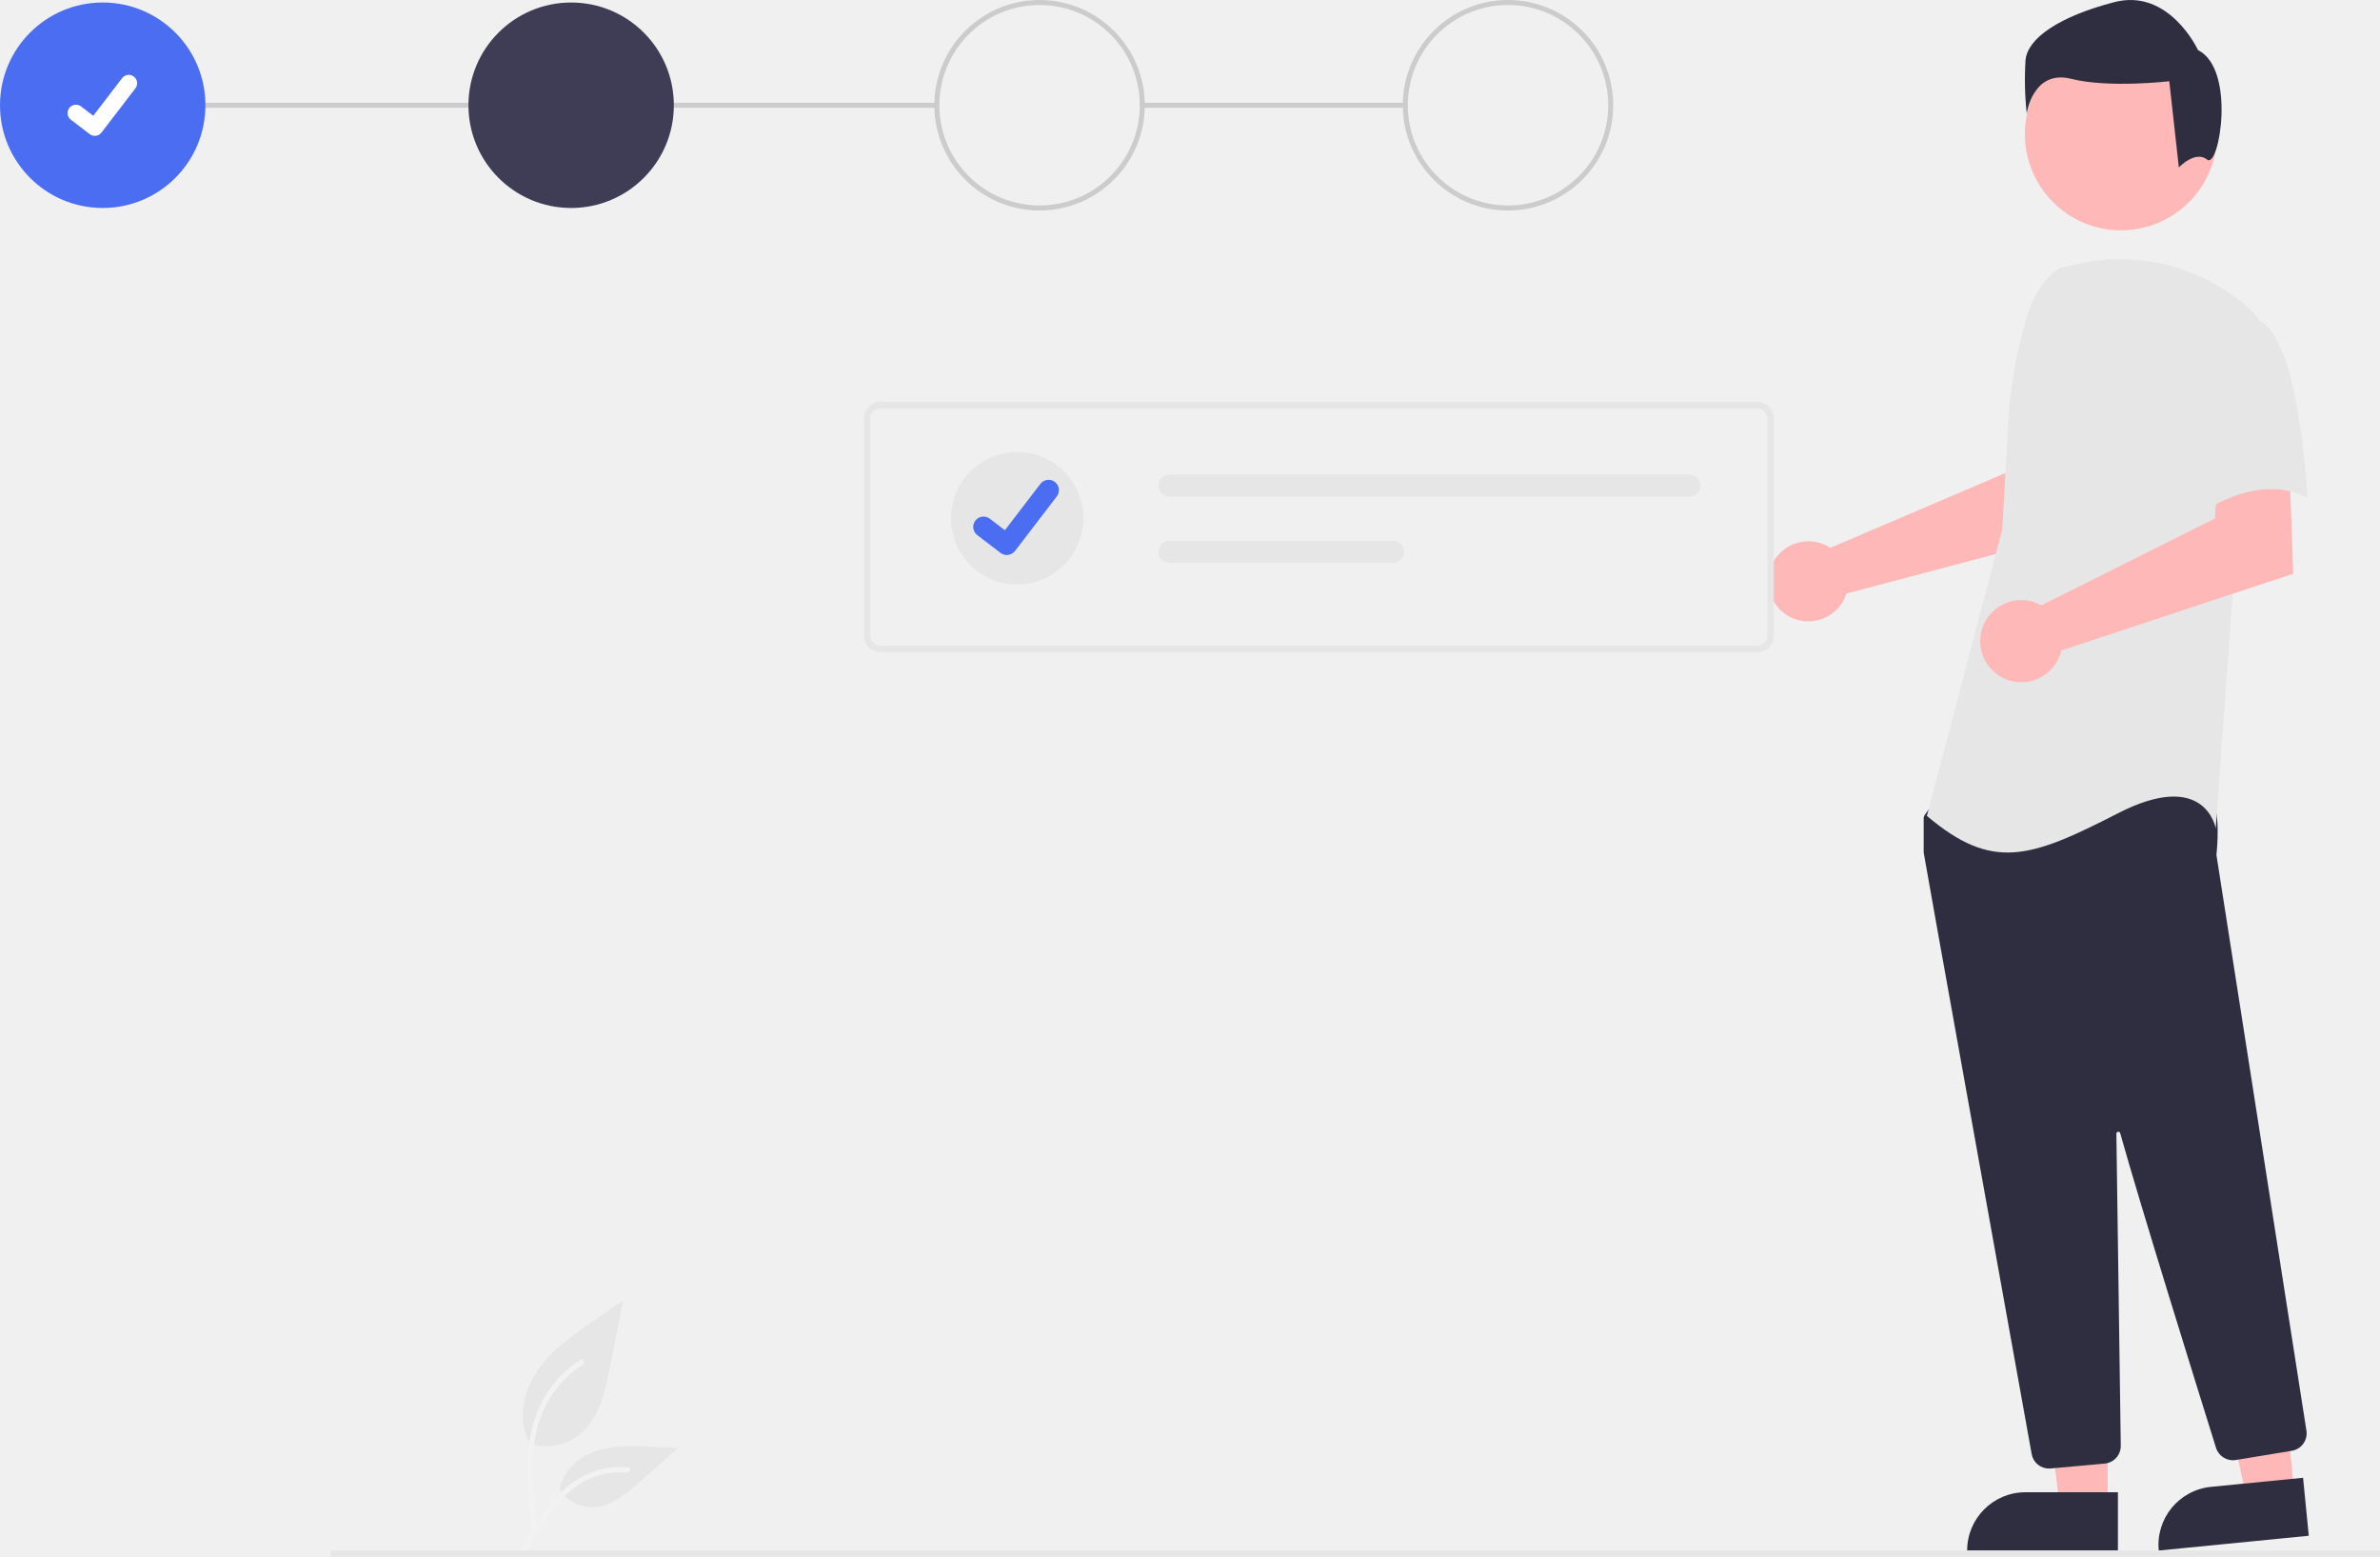
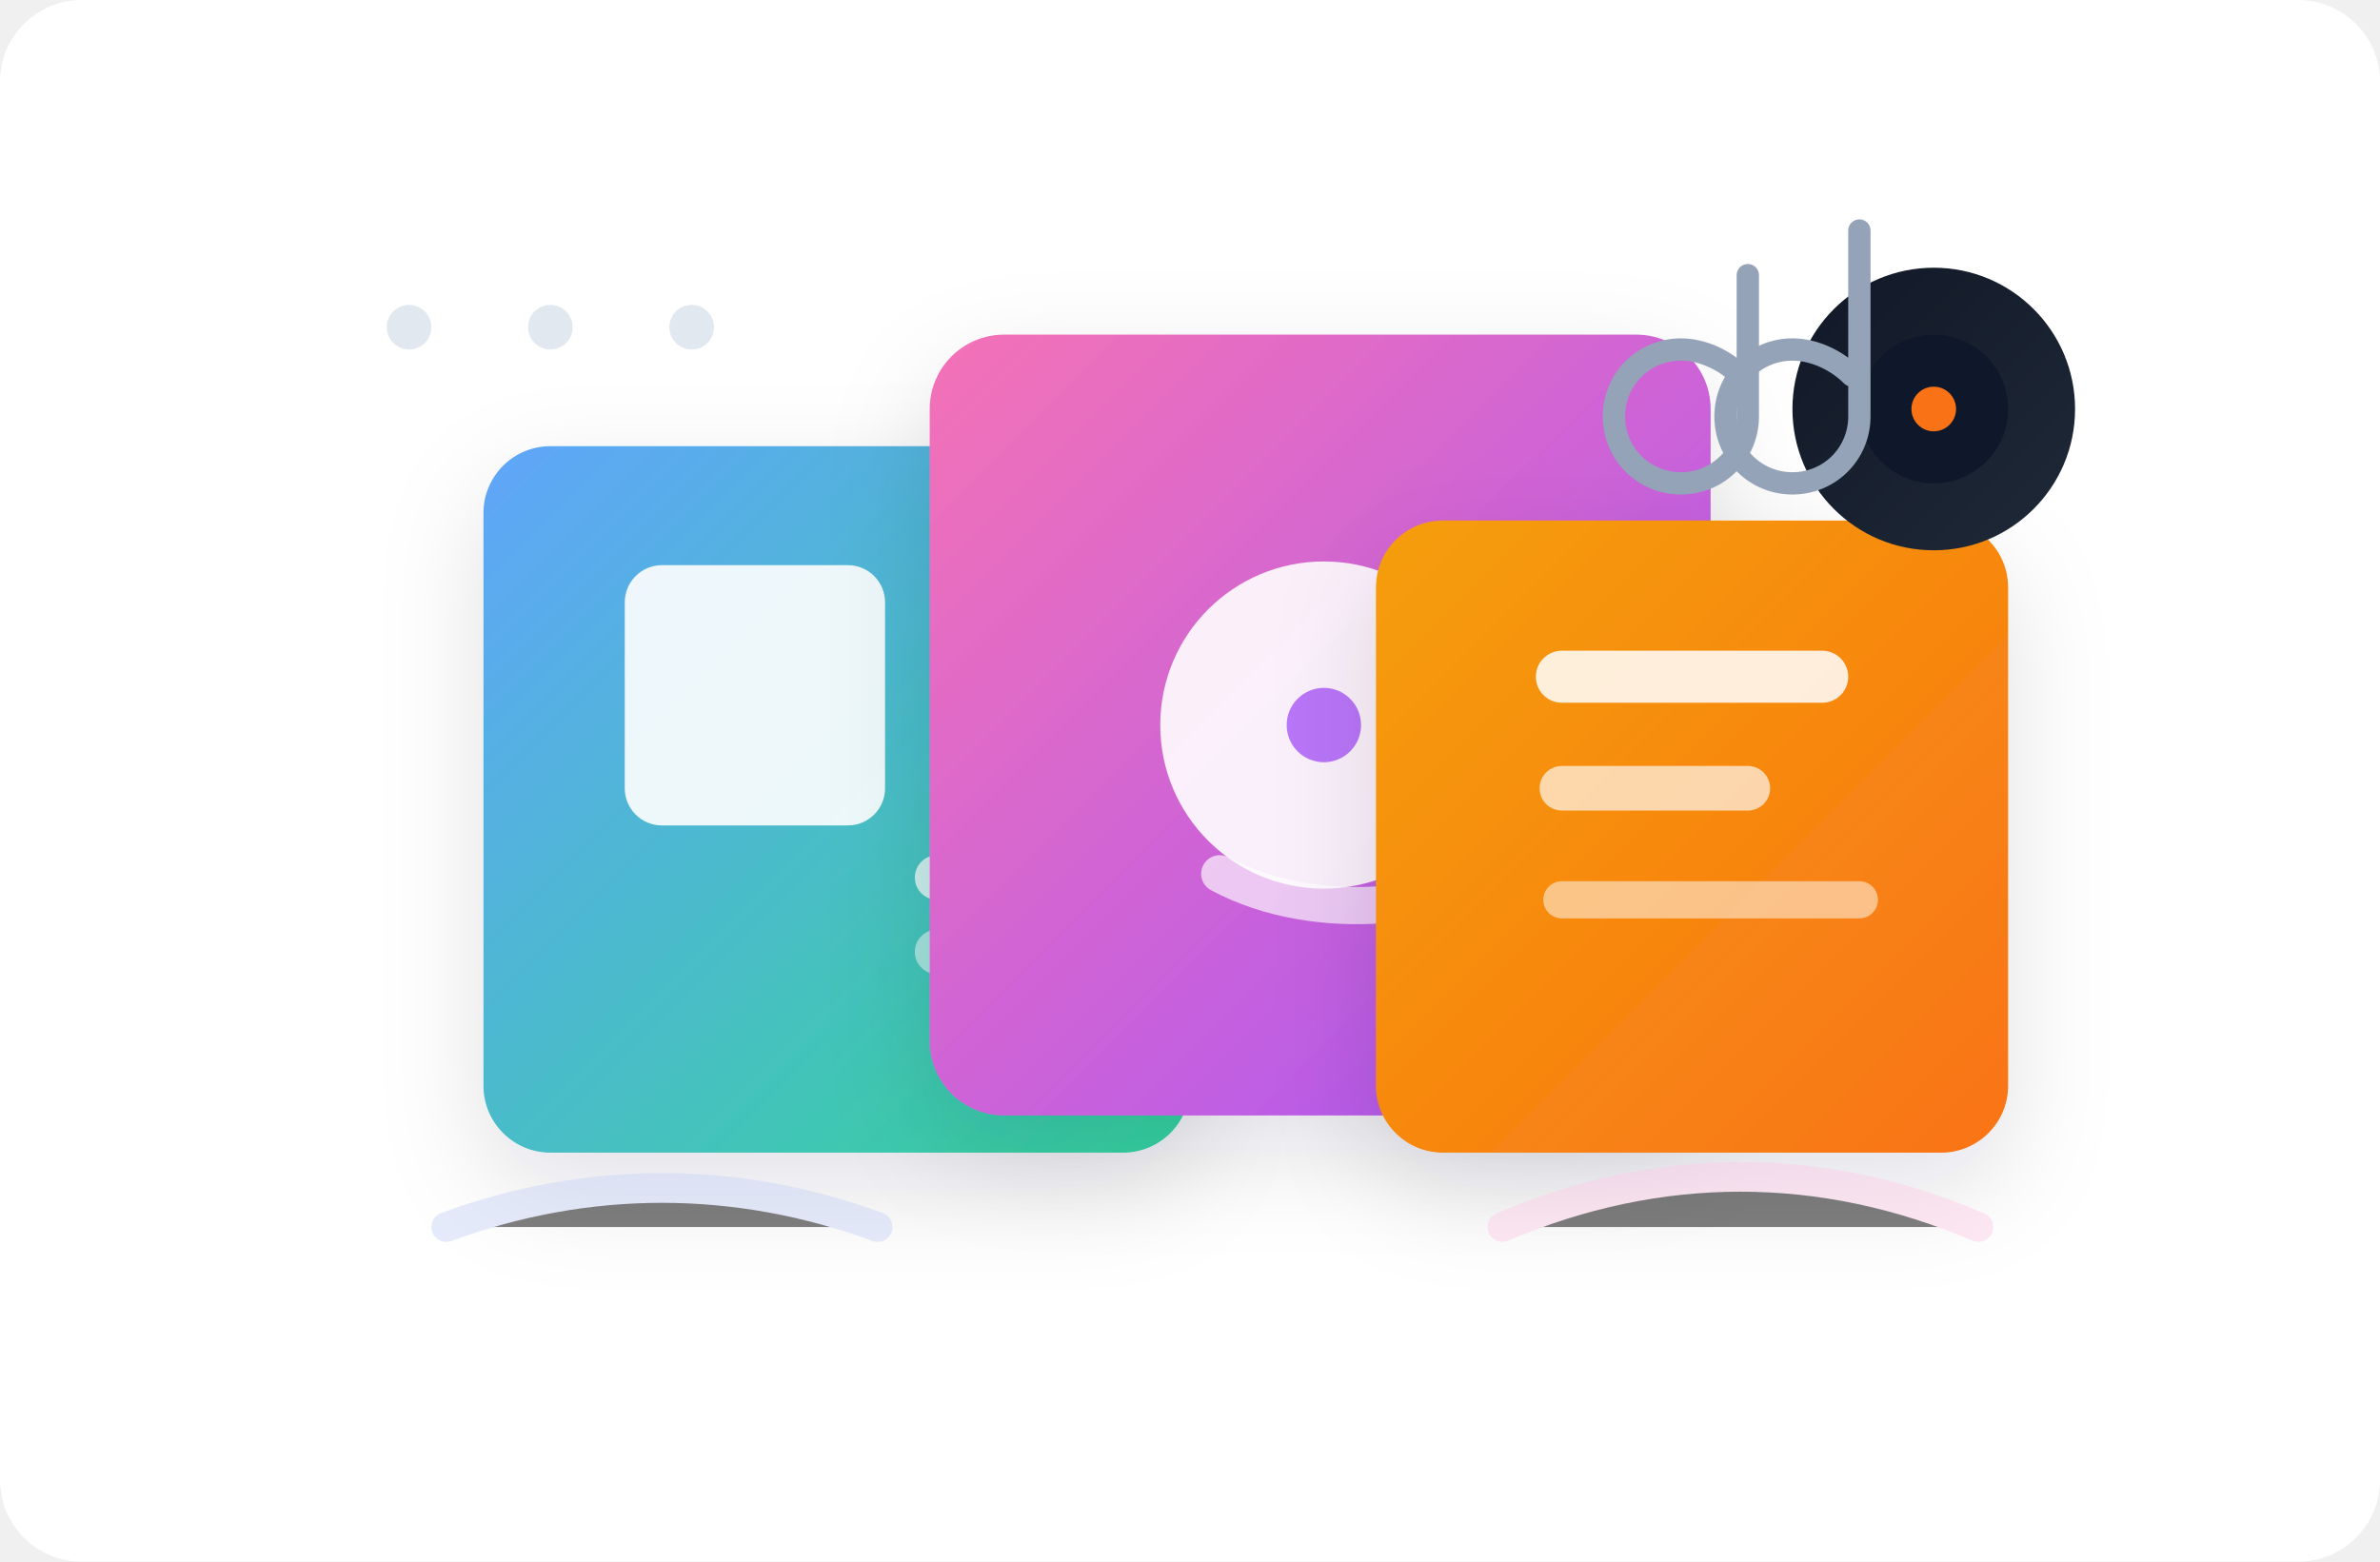
- <svg xmlns="http://www.w3.org/2000/svg" width="856.385" height="559.94" viewBox="0 0 856.385 559.94" role="img" artist="Katerina Limpitsouni" source="https://undraw.co/">
-   <g id="Group_47" data-name="Group 47" transform="translate(-171.808 -222.403)">
-     <g id="Group_43" data-name="Group 43" transform="translate(-222.485 -67.725)">
-       <rect id="Rectangle_113" data-name="Rectangle 113" width="94.644" height="1.803" transform="translate(805.32 327.084)" fill="#ccc" />
-       <rect id="Rectangle_114" data-name="Rectangle 114" width="300.158" height="1.803" transform="translate(431.249 327.084)" fill="#ccc" />
-       <circle id="Ellipse_115" data-name="Ellipse 115" cx="36.956" cy="36.956" r="36.956" transform="translate(394.293 291.029)" fill="#4B6DF1" />
-       <circle id="Ellipse_116" data-name="Ellipse 116" cx="36.956" cy="36.956" r="36.956" transform="translate(562.85 291.029)" fill="#3f3d56" />
-       <path id="Path_748-426" data-name="Path 748" d="M873,259.344a37.858,37.858,0,1,1,37.858-37.858A37.858,37.858,0,0,1,873,259.344Zm0-73.913a36.055,36.055,0,1,0,36.055,36.055A36.055,36.055,0,0,0,873,185.431Z" transform="translate(-104.641 106.5)" fill="#ccc" />
-       <path id="Path_749-427" data-name="Path 749" d="M1060,259.344a37.858,37.858,0,1,1,37.858-37.858A37.858,37.858,0,0,1,1060,259.344Zm0-73.913a36.055,36.055,0,1,0,36.055,36.055A36.055,36.055,0,0,0,1060,185.431Z" transform="translate(-123.084 106.5)" fill="#ccc" />
-       <path id="Path_395-428" data-name="Path 395" d="M304.255,236.95a2.993,2.993,0,0,1-1.8-.6l-.032-.024-6.783-5.188a3.014,3.014,0,0,1,3.668-4.784l4.393,3.369,10.381-13.544a3.013,3.013,0,0,1,4.224-.558h0l-.064.089.066-.089a3.016,3.016,0,0,1,.557,4.225l-12.211,15.923a3.015,3.015,0,0,1-2.4,1.175Z" transform="translate(124.149 102.054)" fill="#fff" />
-     </g>
-     <g id="Group_24" data-name="Group 24" transform="translate(808.073 222.403)">
-       <path id="Path_552-429" data-name="Path 552" d="M314.19,545.413a14.214,14.214,0,0,1,1.987,1.108l63.154-26.954,2.253-16.636,25.235-.155-1.491,38.158-83.357,22.047a14.939,14.939,0,0,1-.631,1.7,14.411,14.411,0,1,1-7.151-19.265Z" transform="translate(-293.875 -349.453)" fill="#feb8b8" />
-       <path id="Path_553-430" data-name="Path 553" d="M312.83,797.912H295.567l-8.212-66.584h25.477Z" transform="translate(-190.709 -256.191)" fill="#feb8b8" />
-       <path id="Path_554-431" data-name="Path 554" d="M305.692,775.115h33.292v20.955H284.73a20.962,20.962,0,0,1,20.962-20.962h0Z" transform="translate(-213.164 -238.326)" fill="#2f2e41" />
-       <path id="Path_555-432" data-name="Path 555" d="M271.557,794.354l-17.178,1.69-14.7-65.458,25.355-2.491Z" transform="translate(-82.3 -257.51)" fill="#feb8b8" />
-       <path id="Path_556-433" data-name="Path 556" d="M254.863,774.674l33.126-3.263,2.054,20.857-53.981,5.317a20.958,20.958,0,0,1,18.8-22.911Z" transform="translate(-95.55 -239.834)" fill="#2f2e41" />
-       <ellipse id="Ellipse_84" data-name="Ellipse 84" cx="34.583" cy="34.583" rx="34.583" ry="34.583" transform="translate(92.343 13.688)" fill="#feb8b8" />
-       <path id="Path_557-434" data-name="Path 557" d="M281.584,839.584a6.3,6.3,0,0,1-6.217-5.21c-8.929-49.59-38.141-211.772-38.84-216.268a1.991,1.991,0,0,1-.023-.312V605.7a2.1,2.1,0,0,1,.393-1.228l3.858-5.4a2.082,2.082,0,0,1,1.611-.88c22-1.031,94.036-4.054,97.516.294h0c3.495,4.365,2.253,17.611,1.971,20.22l.014.272L374.233,825.96A6.353,6.353,0,0,1,369,833.19l-20.214,3.33a6.366,6.366,0,0,1-7.076-4.355c-6.252-19.978-27.216-87.184-34.482-113.19a.7.7,0,0,0-1.381.2c.363,24.79,1.24,88.036,1.549,109.881l.032,2.353a6.362,6.362,0,0,1-5.763,6.387l-19.492,1.766A5.871,5.871,0,0,1,281.584,839.584Z" transform="translate(-180.584 -311.329)" fill="#2f2e41" />
-       <path id="Path_99-435" data-name="Path 99" d="M296.727,463.319c-6.035,3.588-9.647,10.18-11.719,16.9a160.072,160.072,0,0,0-6.877,38.242L275.94,557.32,248.827,660.348c23.5,19.883,37.053,15.363,68.686-.9s35.247,5.422,35.247,5.422l6.325-87.663,9.037-95.793a42.485,42.485,0,0,0-6.846-6.581,69.923,69.923,0,0,0-59.761-12.673Z" transform="translate(-191.749 -366.866)" fill="#e6e6e6" />
-       <path id="Path_558-436" data-name="Path 558" d="M259.825,562.029a14.828,14.828,0,0,1,2.112.986l62.447-31.259,1.036-16.933,25.759-1.776,1.38,38.6-83.45,27.6a14.784,14.784,0,1,1-9.283-17.223Z" transform="translate(-163.653 -345.262)" fill="#feb8b8" />
-       <path id="Path_101-437" data-name="Path 101" d="M269.34,476.085c15.363,5.422,18.071,64.171,18.071,64.171-18.075-9.941-39.765,6.326-39.765,6.326s-4.518-15.365-9.941-35.246a34.54,34.54,0,0,1,7.229-32.535S253.975,470.66,269.34,476.085Z" transform="translate(-93.417 -361.105)" fill="#e6e6e6" />
-       <path id="Path_102-438" data-name="Path 102" d="M323.823,451.3c-4.309-3.447-10.187,2.816-10.187,2.816L310.189,423.1s-21.543,2.581-35.334-.862-15.943,12.5-15.943,12.5a110.654,110.654,0,0,1-.431-19.391c.862-7.756,12.064-15.512,31.885-20.683S320.528,411.9,320.528,411.9C334.324,418.789,328.137,454.751,323.823,451.3Z" transform="translate(-165.894 -393.886)" fill="#2f2e41" />
-     </g>
-     <rect id="Rectangle_110" data-name="Rectangle 110" width="737.385" height="2.19" transform="translate(290.808 780.153)" fill="#e6e6e6" />
-     <path id="Path_438-439" data-name="Path 438" d="M265.082,644.111a19.474,19.474,0,0,0,18.806-3.313c6.587-5.528,8.652-14.636,10.332-23.07l4.97-24.945-10.405,7.165c-7.483,5.152-15.134,10.47-20.316,17.933s-7.443,17.651-3.28,25.726" transform="translate(96.861 97.368)" fill="#e6e6e6" />
-     <path id="Path_439-440" data-name="Path 439" d="M267.682,718.34c-1.31-9.542-2.657-19.206-1.738-28.85.816-8.565,3.429-16.93,8.749-23.789a39.574,39.574,0,0,1,10.153-9.2c1.015-.641,1.95.968.939,1.606A37.622,37.622,0,0,0,270.9,676.062c-3.24,8.241-3.76,17.224-3.2,25.977.338,5.294,1.053,10.553,1.774,15.805a.964.964,0,0,1-.65,1.144.936.936,0,0,1-1.144-.65Z" transform="translate(95.868 55.076)" fill="#f2f2f2" />
-     <path id="Path_442-441" data-name="Path 442" d="M289.28,713.477a14.336,14.336,0,0,0,12.491,6.447c6.323-.3,11.595-4.713,16.34-8.9l14.036-12.392-9.289-.444c-6.68-.32-13.533-.618-19.9,1.442s-12.231,7.018-13.394,13.6" transform="translate(83.697 44.629)" fill="#e6e6e6" />
-     <path id="Path_443-442" data-name="Path 443" d="M262.887,747.524c6.3-11.156,13.618-23.555,26.685-27.518a29.779,29.779,0,0,1,11.224-1.159c1.192.1.894,1.94-.3,1.837a27.665,27.665,0,0,0-17.912,4.739c-5.051,3.438-8.983,8.217-12.311,13.286-2.039,3.1-3.865,6.341-5.691,9.573C264,749.314,262.3,748.569,262.887,747.524Z" transform="translate(96.961 31.377)" fill="#f2f2f2" />
-     <g id="Group_46" data-name="Group 46" transform="translate(2 7)">
-       <path id="Path_138-443" data-name="Path 138" d="M911.208,622.87H595.519a5.853,5.853,0,0,1-5.846-5.846V538.715a5.853,5.853,0,0,1,5.846-5.846H911.208a5.853,5.853,0,0,1,5.846,5.846v78.309A5.853,5.853,0,0,1,911.208,622.87ZM595.519,535.208a3.512,3.512,0,0,0-3.508,3.508v78.309a3.511,3.511,0,0,0,3.508,3.508H911.208a3.511,3.511,0,0,0,3.508-3.508V538.715a3.511,3.511,0,0,0-3.508-3.508Z" transform="translate(-108.981 -172.87)" fill="#e6e6e6" />
-       <path id="Path_139-444" data-name="Path 139" d="M690.369,556.72a3.969,3.969,0,1,0,0,7.938H877.477a3.969,3.969,0,0,0,0-7.938Z" transform="translate(-99.78 -170.602)" fill="#e6e6e6" />
-       <path id="Path_140-445" data-name="Path 140" d="M690.369,578.466a3.969,3.969,0,1,0,0,7.938h80.513a3.969,3.969,0,1,0,0-7.938Z" transform="translate(-99.78 -168.533)" fill="#e6e6e6" />
-       <g id="Group_45" data-name="Group 45">
-         <circle id="Ellipse_18" data-name="Ellipse 18" cx="23.814" cy="23.814" r="23.814" transform="translate(512 378)" fill="#e6e6e6" />
-         <path id="Path_395-2-446" data-name="Path 395" d="M306.53,242.049a3.689,3.689,0,0,1-2.219-.738l-.04-.03-8.358-6.394a3.714,3.714,0,0,1,4.52-5.9l5.414,4.151,12.793-16.69a3.713,3.713,0,0,1,5.205-.688h0l-.079.11.082-.11a3.717,3.717,0,0,1,.687,5.206L309.488,240.6a3.715,3.715,0,0,1-2.954,1.448Z" transform="translate(225.541 173)" fill="#4B6DF1" />
-       </g>
-     </g>
+ <svg xmlns="http://www.w3.org/2000/svg" width="640" height="420" viewBox="0 0 640 420" role="img" aria-label="Album covers and music artwork illustration">
+   <defs>
+     <linearGradient id="coverPink" x1="0" y1="0" x2="1" y2="1">
+       <stop offset="0%" stop-color="#f472b6" />
+       <stop offset="100%" stop-color="#a855f7" />
+     </linearGradient>
+     <linearGradient id="coverBlue" x1="0" y1="0" x2="1" y2="1">
+       <stop offset="0%" stop-color="#60a5fa" />
+       <stop offset="100%" stop-color="#34d399" />
+     </linearGradient>
+     <linearGradient id="coverOrange" x1="0" y1="0" x2="1" y2="1">
+       <stop offset="0%" stop-color="#f59e0b" />
+       <stop offset="100%" stop-color="#f97316" />
+     </linearGradient>
+     <linearGradient id="vinyl" x1="0" y1="0" x2="1" y2="1">
+       <stop offset="0%" stop-color="#111827" />
+       <stop offset="100%" stop-color="#1f2937" />
+     </linearGradient>
+     <filter id="softShadow" x="-30%" y="-30%" width="160%" height="160%">
+       <feDropShadow dx="0" dy="10" stdDeviation="14" flood-color="#0f172a" flood-opacity="0.12" />
+     </filter>
+   </defs>
+   <rect x="0" y="0" width="640" height="420" rx="22" fill="#ffffff" />
+   <circle cx="110" cy="88" r="6" fill="#e2e8f0" />
+   <circle cx="148" cy="88" r="6" fill="#e2e8f0" />
+   <circle cx="186" cy="88" r="6" fill="#e2e8f0" />
+   <g filter="url(#softShadow)">
+     <rect x="130" y="120" width="190" height="190" rx="18" fill="url(#coverBlue)" />
+     <rect x="168" y="152" width="70" height="70" rx="10" fill="#ffffff" opacity="0.9" />
+     <rect x="246" y="230" width="60" height="12" rx="6" fill="#ffffff" opacity="0.7" />
+     <rect x="246" y="250" width="70" height="12" rx="6" fill="#ffffff" opacity="0.5" />
+   </g>
+   <g filter="url(#softShadow)">
+     <rect x="250" y="90" width="210" height="210" rx="20" fill="url(#coverPink)" />
+     <circle cx="356" cy="195" r="44" fill="#ffffff" opacity="0.9" />
+     <circle cx="356" cy="195" r="10" fill="#a855f7" opacity="0.8" />
+     <path d="M328 235c26 14 64 10 86-6" fill="none" stroke="#ffffff" stroke-width="10" stroke-linecap="round" opacity="0.65" />
+   </g>
+   <g filter="url(#softShadow)">
+     <rect x="370" y="140" width="170" height="170" rx="18" fill="url(#coverOrange)" />
+     <path d="M420 182h70" stroke="#ffffff" stroke-width="14" stroke-linecap="round" opacity="0.85" />
+     <path d="M420 212h50" stroke="#ffffff" stroke-width="12" stroke-linecap="round" opacity="0.65" />
+     <path d="M420 242h80" stroke="#ffffff" stroke-width="10" stroke-linecap="round" opacity="0.5" />
+   </g>
+   <g>
+     <circle cx="520" cy="110" r="38" fill="url(#vinyl)" />
+     <circle cx="520" cy="110" r="20" fill="#0f172a" />
+     <circle cx="520" cy="110" r="6" fill="#f97316" />
+   </g>
+   <g fill="none" stroke="#94a3b8" stroke-width="6" stroke-linecap="round" stroke-linejoin="round">
+     <path d="M470 74v38c0 10-8 18-18 18s-18-8-18-18 8-18 18-18c6 0 12 3 16 7" />
+     <path d="M500 62v50c0 10-8 18-18 18s-18-8-18-18 8-18 18-18c6 0 12 3 16 7" />
+   </g>
+   <g opacity="0.5">
+     <path d="M120 330c38-14 78-14 116 0" stroke="#cbd5f5" stroke-width="8" stroke-linecap="round" />
+     <path d="M404 330c42-18 86-18 128 0" stroke="#fbcfe8" stroke-width="8" stroke-linecap="round" />
  </g>
</svg>
